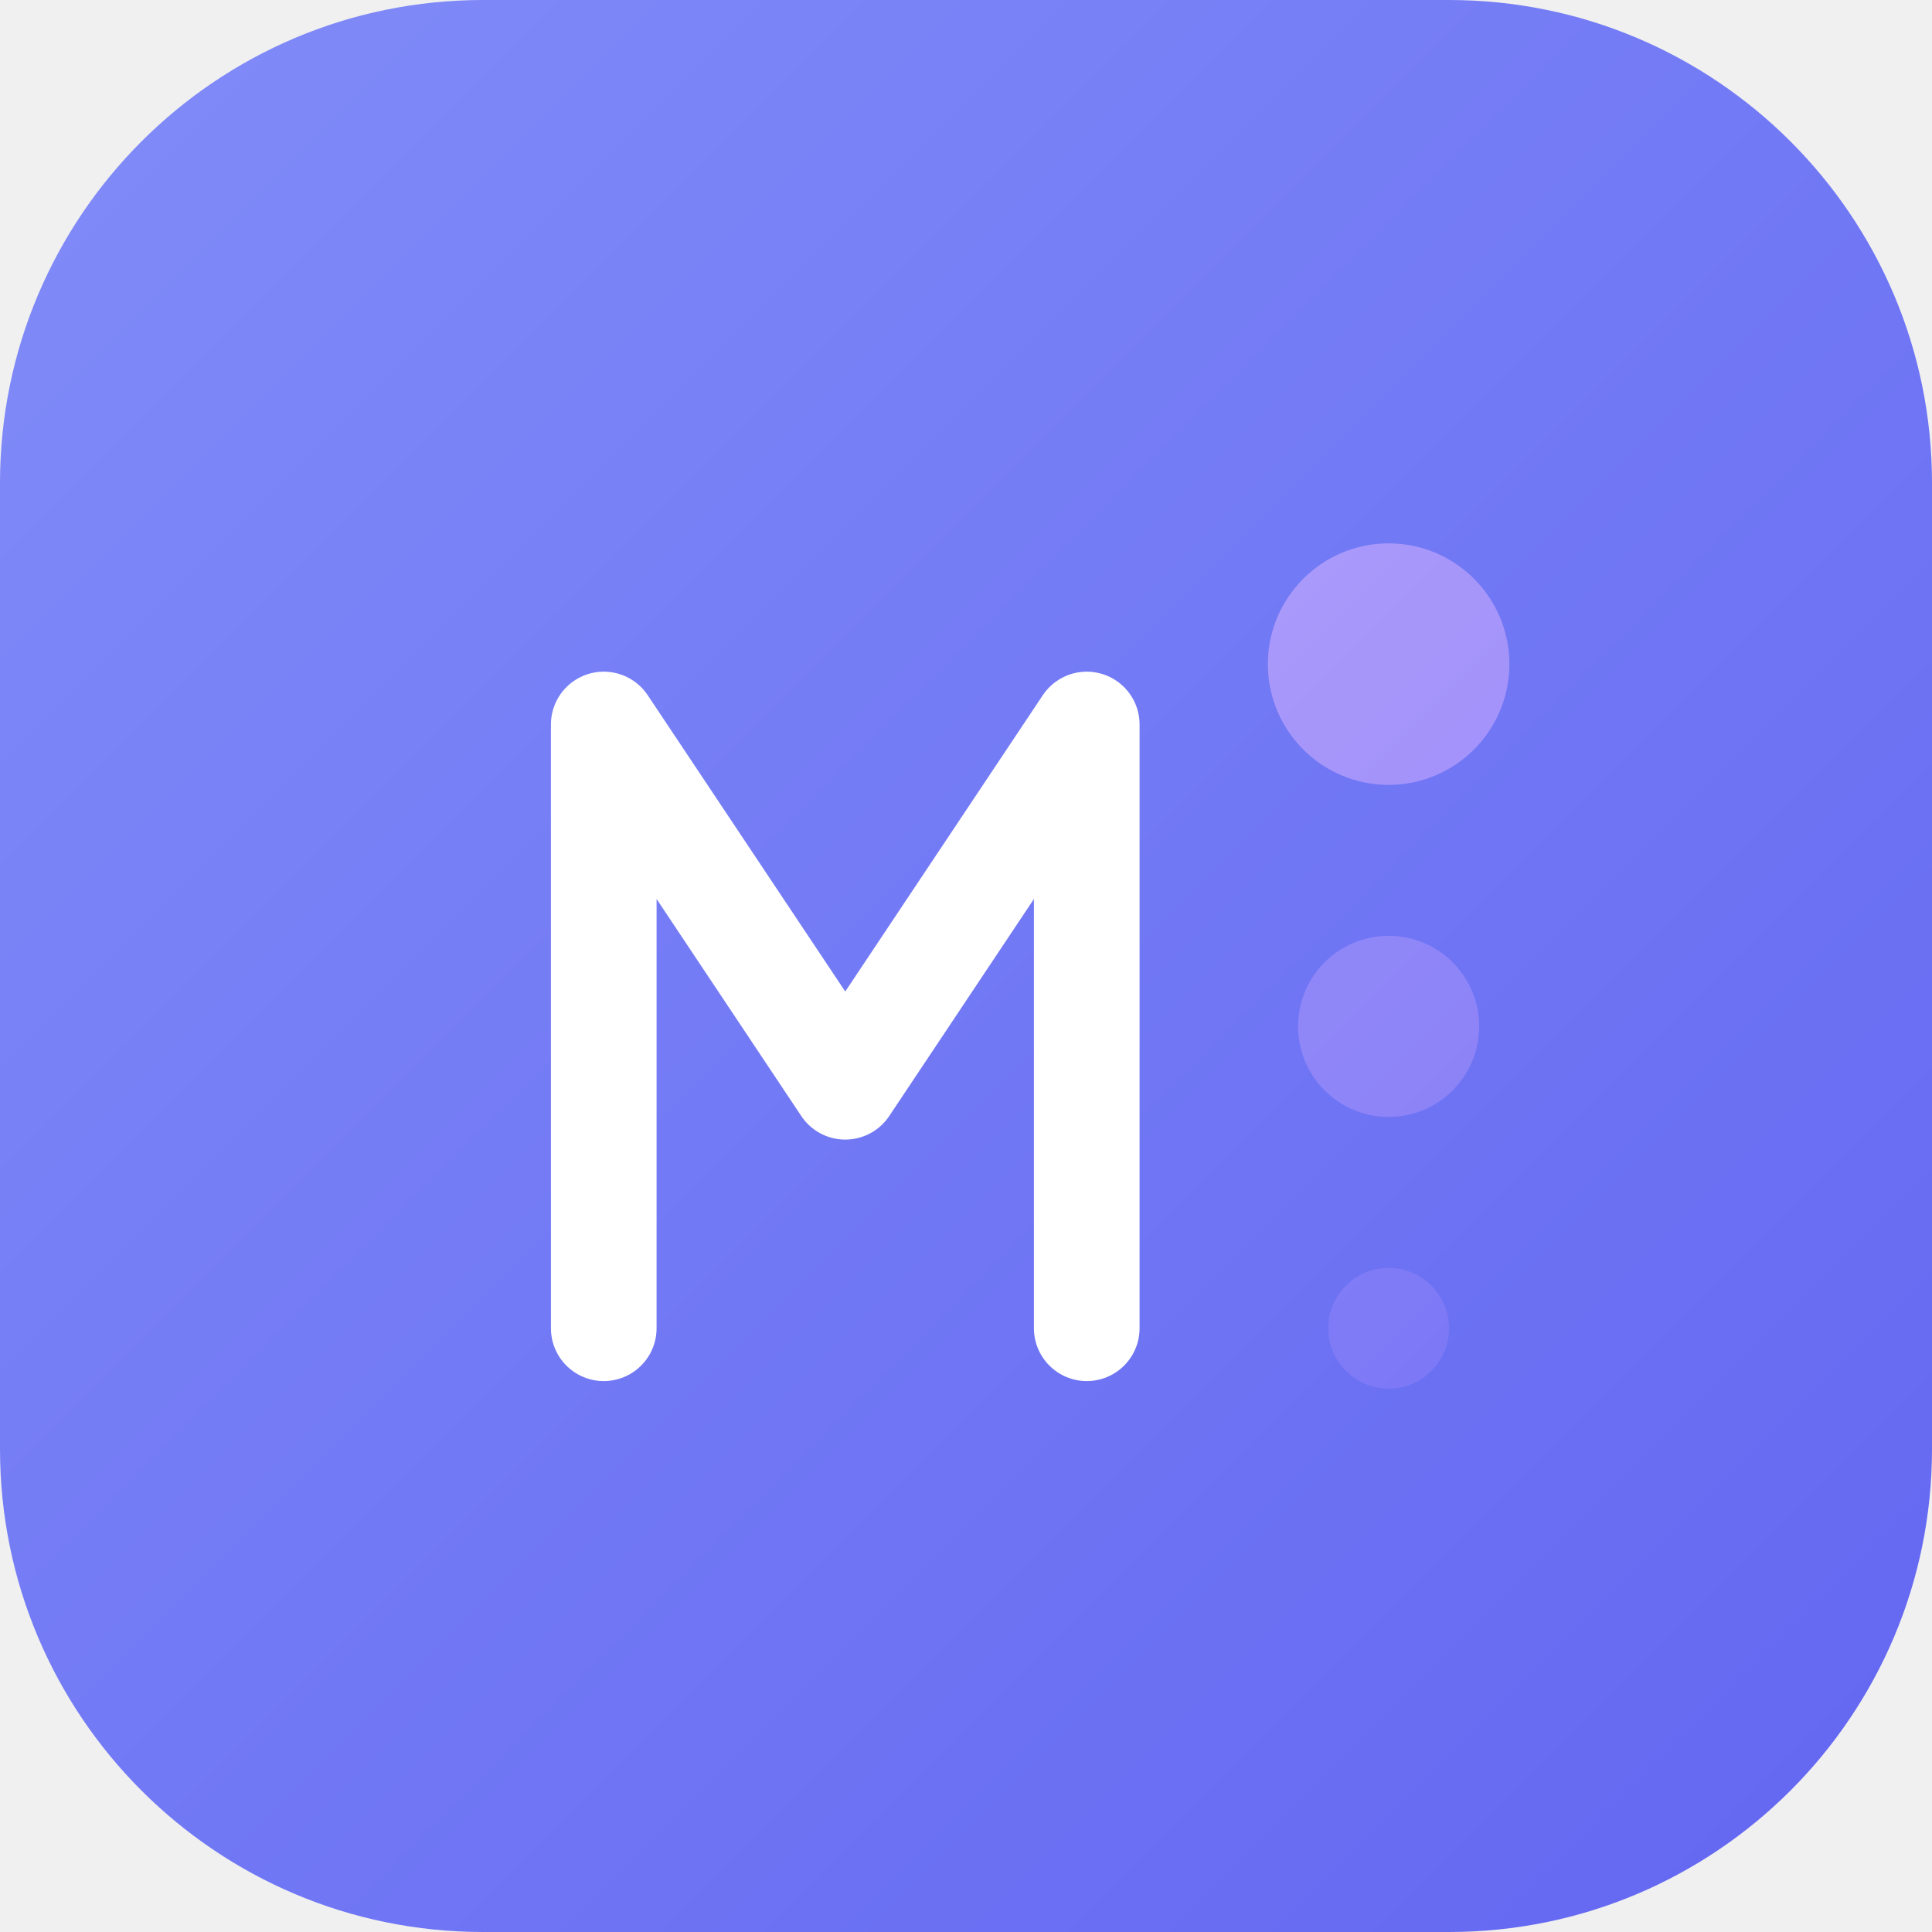
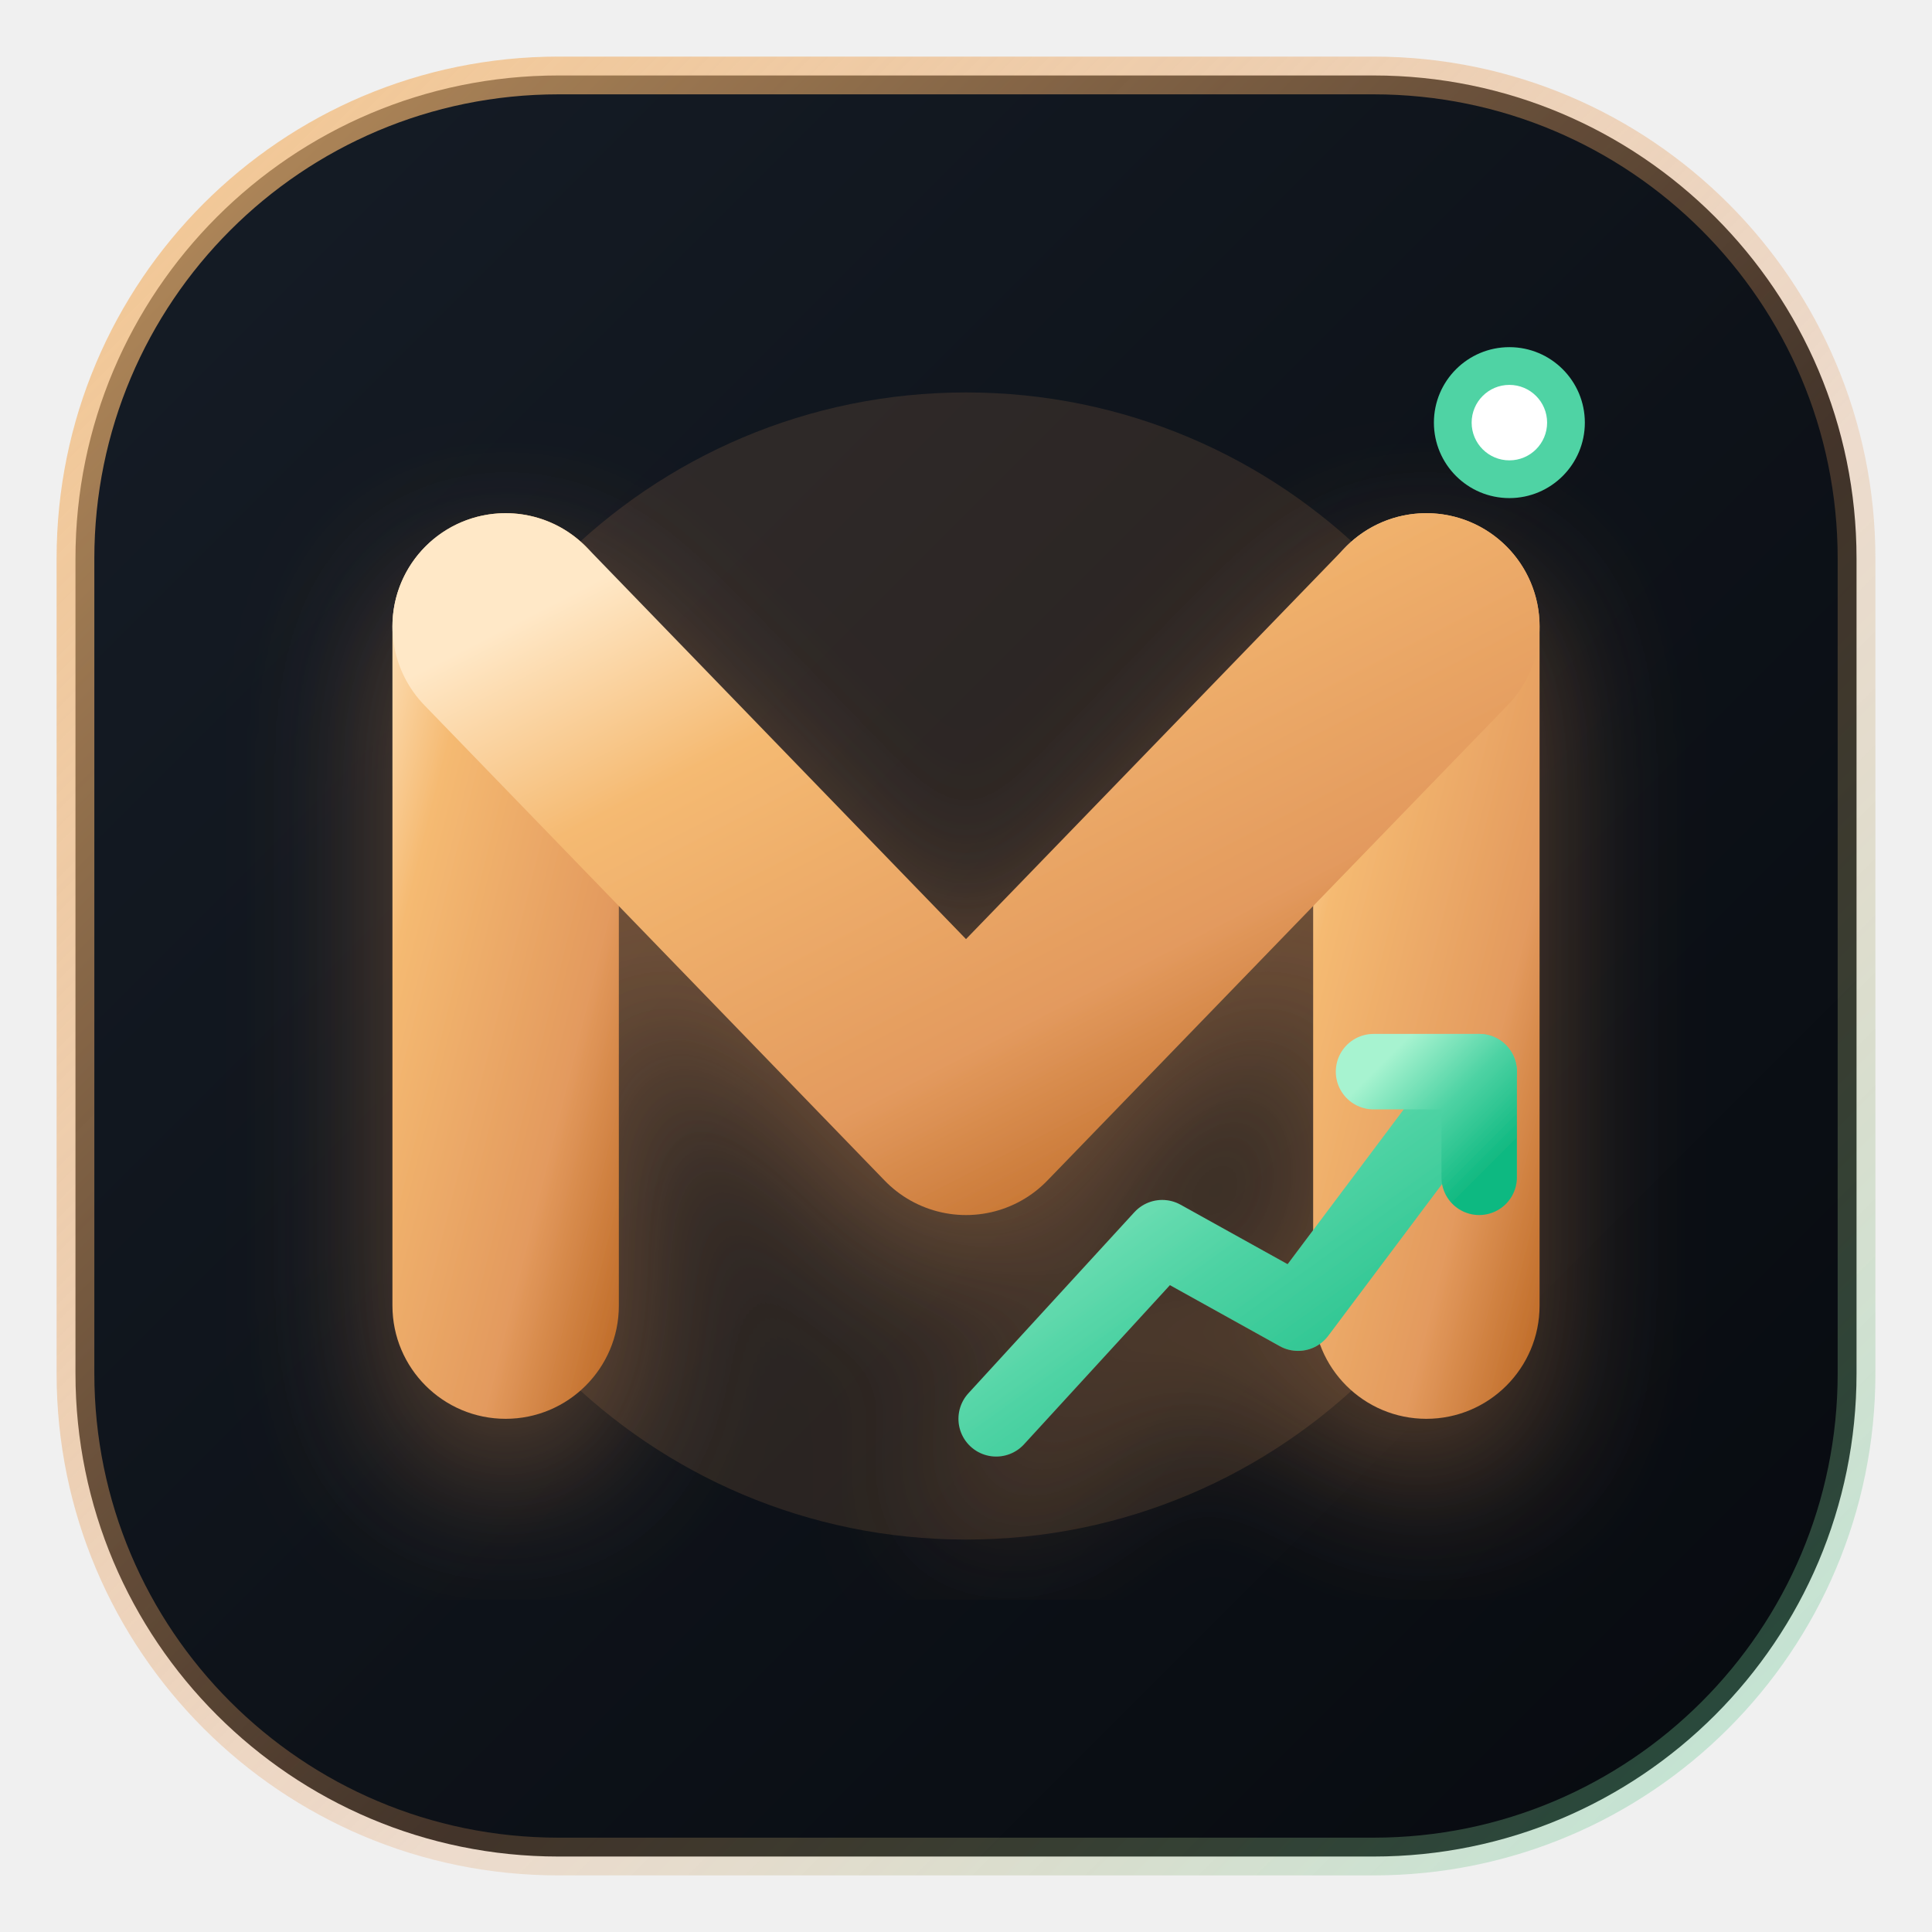
- <svg xmlns="http://www.w3.org/2000/svg" viewBox="0 0 64 64" fill="none">
+ <svg xmlns="http://www.w3.org/2000/svg" viewBox="0 0 128 128" width="128" height="128">
  <defs>
-     <linearGradient id="g1" x1="0" y1="0" x2="64" y2="64" gradientUnits="userSpaceOnUse">
-       <stop offset="0%" stop-color="#818cf8" />
-       <stop offset="100%" stop-color="#6366f1" />
+     <linearGradient id="bgGrad" x1="0%" y1="0%" x2="100%" y2="100%">
+       <stop offset="0%" stop-color="#161D27" />
+       <stop offset="50%" stop-color="#0E131A" />
+       <stop offset="100%" stop-color="#070A0F" />
    </linearGradient>
-     <linearGradient id="g2" x1="16" y1="16" x2="48" y2="48" gradientUnits="userSpaceOnUse">
-       <stop offset="0%" stop-color="#c4b5fd" />
-       <stop offset="100%" stop-color="#a78bfa" />
+     <linearGradient id="goldGrad" x1="0%" y1="0%" x2="100%" y2="100%">
+       <stop offset="0%" stop-color="#FFE8C7" />
+       <stop offset="25%" stop-color="#F5BA72" />
+       <stop offset="70%" stop-color="#E39A5E" />
+       <stop offset="100%" stop-color="#BA6520" />
    </linearGradient>
+     <linearGradient id="cyanGrad" x1="0%" y1="0%" x2="100%" y2="100%">
+       <stop offset="0%" stop-color="#A7F3D0" />
+       <stop offset="50%" stop-color="#4FD3A4" />
+       <stop offset="100%" stop-color="#10B981" />
+     </linearGradient>
+     <linearGradient id="rimGrad" x1="0%" y1="0%" x2="100%" y2="100%">
+       <stop offset="0%" stop-color="rgba(245, 186, 114, 0.75)" />
+       <stop offset="60%" stop-color="rgba(227, 154, 94, 0.25)" />
+       <stop offset="100%" stop-color="rgba(79, 211, 164, 0.35)" />
+     </linearGradient>
+     <filter id="softGlow" x="-20%" y="-20%" width="140%" height="140%">
+       <feDropShadow dx="0" dy="4" stdDeviation="5" flood-color="#E39A5E" flood-opacity="0.38" />
+     </filter>
  </defs>
-   <rect width="64" height="64" rx="16" fill="url(#g1)" />
-   <path d="M20 44V24l8 12 8-12v20" stroke="white" stroke-width="3.5" stroke-linecap="round" stroke-linejoin="round" fill="none" />
-   <circle cx="46" cy="22" r="4" fill="url(#g2)" opacity="0.8" />
-   <circle cx="46" cy="34" r="3" fill="url(#g2)" opacity="0.5" />
-   <circle cx="46" cy="44" r="2" fill="url(#g2)" opacity="0.3" />
+   <rect x="5" y="5" width="118" height="118" rx="32" fill="url(#bgGrad)" stroke="url(#rimGrad)" stroke-width="2.5" />
+   <circle cx="64" cy="64" r="38" fill="#E39A5E" opacity="0.14" />
+   <g filter="url(#softGlow)">
+     <rect x="26" y="34" width="15" height="60" rx="7.5" fill="url(#goldGrad)" />
+     <rect x="87" y="34" width="15" height="60" rx="7.5" fill="url(#goldGrad)" />
+     <path d="M 33.5 41.5 L 64 73 L 94.5 41.5" fill="none" stroke="url(#goldGrad)" stroke-width="15" stroke-linecap="round" stroke-linejoin="round" />
+     <path d="M 66 94 L 77 82 L 86 87 L 98 71" fill="none" stroke="url(#cyanGrad)" stroke-width="5" stroke-linecap="round" stroke-linejoin="round" />
+     <path d="M 91 71 L 98 71 L 98 78" fill="none" stroke="url(#cyanGrad)" stroke-width="5" stroke-linecap="round" stroke-linejoin="round" />
+   </g>
+   <circle cx="100" cy="28" r="5" fill="#4FD3A4" />
+   <circle cx="100" cy="28" r="2.5" fill="#FFFFFF" />
</svg>
